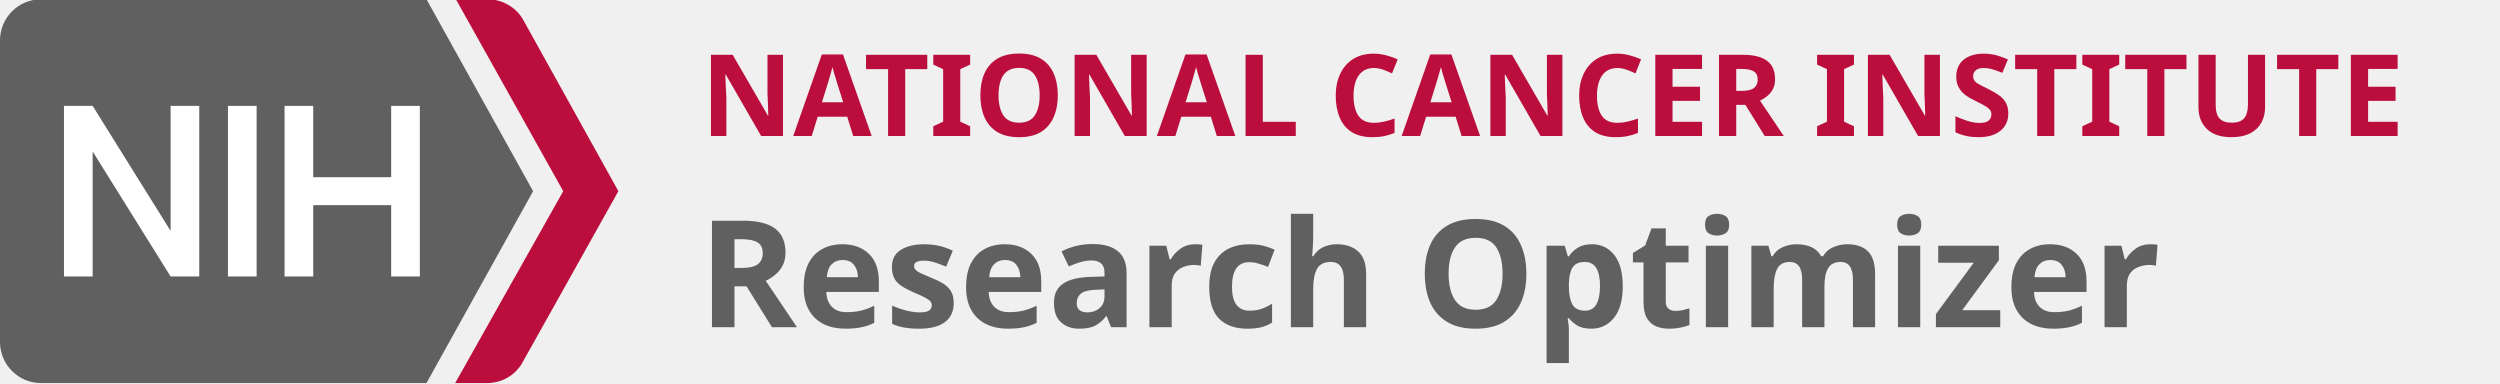
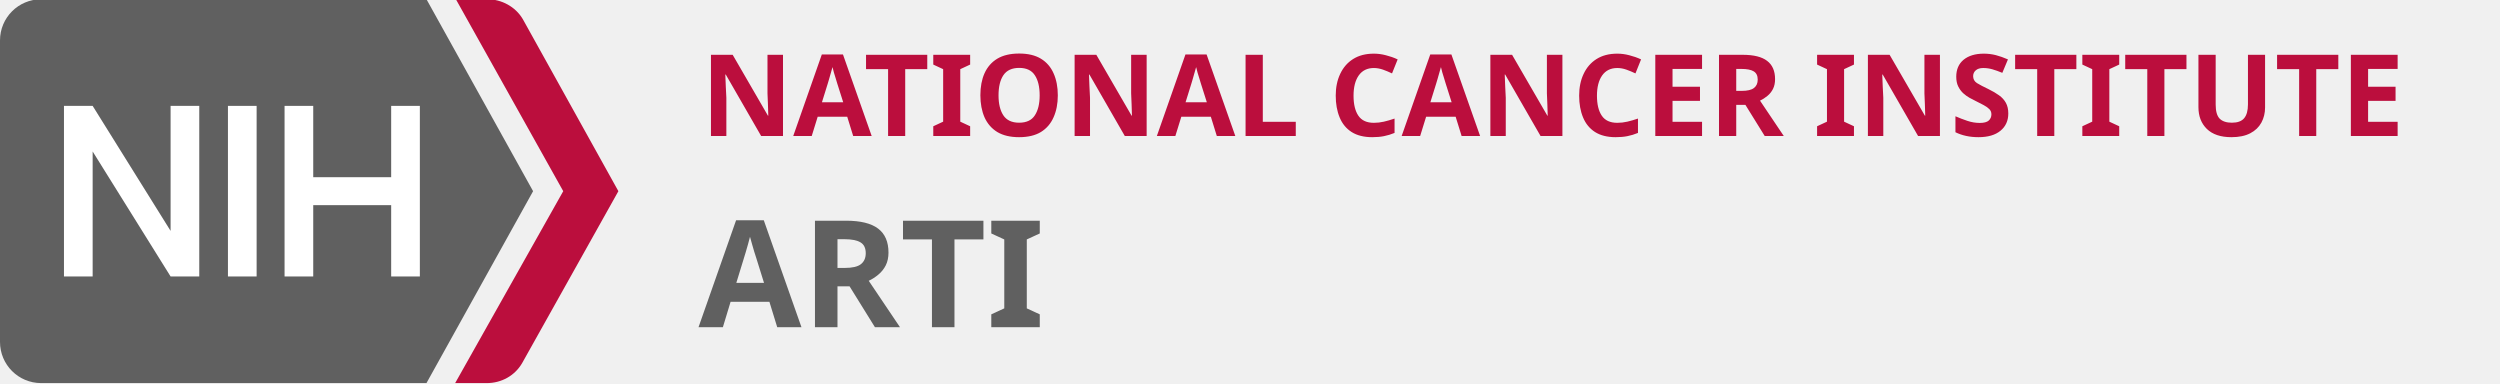
<svg xmlns="http://www.w3.org/2000/svg" version="1.1" viewBox="22.2 214 340 52.2">
  <style>
    @font-face {
    font-family: 'Montserrat';
    font-weight: bold;
    font-style: normal;
    src:url("/assets/fonts/Montserrat-700.eot");
    src:url("/assets/fonts/Montserrat-700.eot?#iefix") format("embedded-opentype"),
    url("/assets/fonts/Montserrat-700.woff") format("woff"),
    url("/assets/fonts/Montserrat-700.ttf") format("truetype"),
    url("/assets/fonts/Montserrat-700.svg#Montserrat") format("svg");
    }

    @font-face {
    font-family: 'Montserrat';
    font-weight: normal;
    font-style: normal;
    src:url("/assets/fonts/Montserrat-regular.eot");
    src:url("/assets/fonts/Montserrat-regular.eot?#iefix") format("embedded-opentype"),
    url("/assets/fonts/Montserrat-regular.woff") format("woff"),
    url("/assets/fonts/Montserrat-regular.ttf") format("truetype"),
    url("/assets/fonts/Montserrat-regular.svg#Montserrat") format("svg");

    }
    .gray { fill: #606060; }
    .red { fill: #BB0E3D; }
    .white { fill: #FFFFFF; }
  </style>
  <path class="gray" d="M94.7,240l-14.5-26.1H27.8c-3.1,0-5.6,2.5-5.6,5.6v41c0,3.1,2.5,5.6,5.6,5.6h52.4L94.7,240z" />
  <path class="red" d="M93.3,216.6c-1-1.7-2.9-2.7-4.8-2.7h-4.3L98.8,240l-14.7,26.1h4.3c2,0,3.8-1,4.8-2.7l13.1-23.4L93.3,216.6z" />
  <rect class="white" x="53.2" y="228.4" width="3.9" height="23.2" />
  <polygon class="white" points="45.4,228.4 45.4,245.4 34.8,228.4 30.9,228.4 30.9,251.6 34.8,251.6 34.8,234.6 45.4,251.6 49.3,251.6 49.3,228.4" />
  <polygon class="white" points="75.4,228.4 75.4,238.1 64.8,238.1 64.8,228.4 60.9,228.4 60.9,251.6 64.8,251.6 64.8,241.9 75.4,241.9 75.4,251.6 79.3,251.6 79.3,228.4" />
  <text class="red" x="117.5" y="232.5" font-family="Montserrat" font-weight="700" font-size="15.47">NATIONAL CANCER INSTITUTE</text>
-   <text class="gray" x="117.2" y="258.5" font-family="Montserrat" font-weight="700" font-size="20.3">Research Optimizer</text>
+   <text class="gray" x="117.2" y="258.5" font-family="Montserrat" font-weight="700" font-size="20.3">ARTI</text>
</svg>
